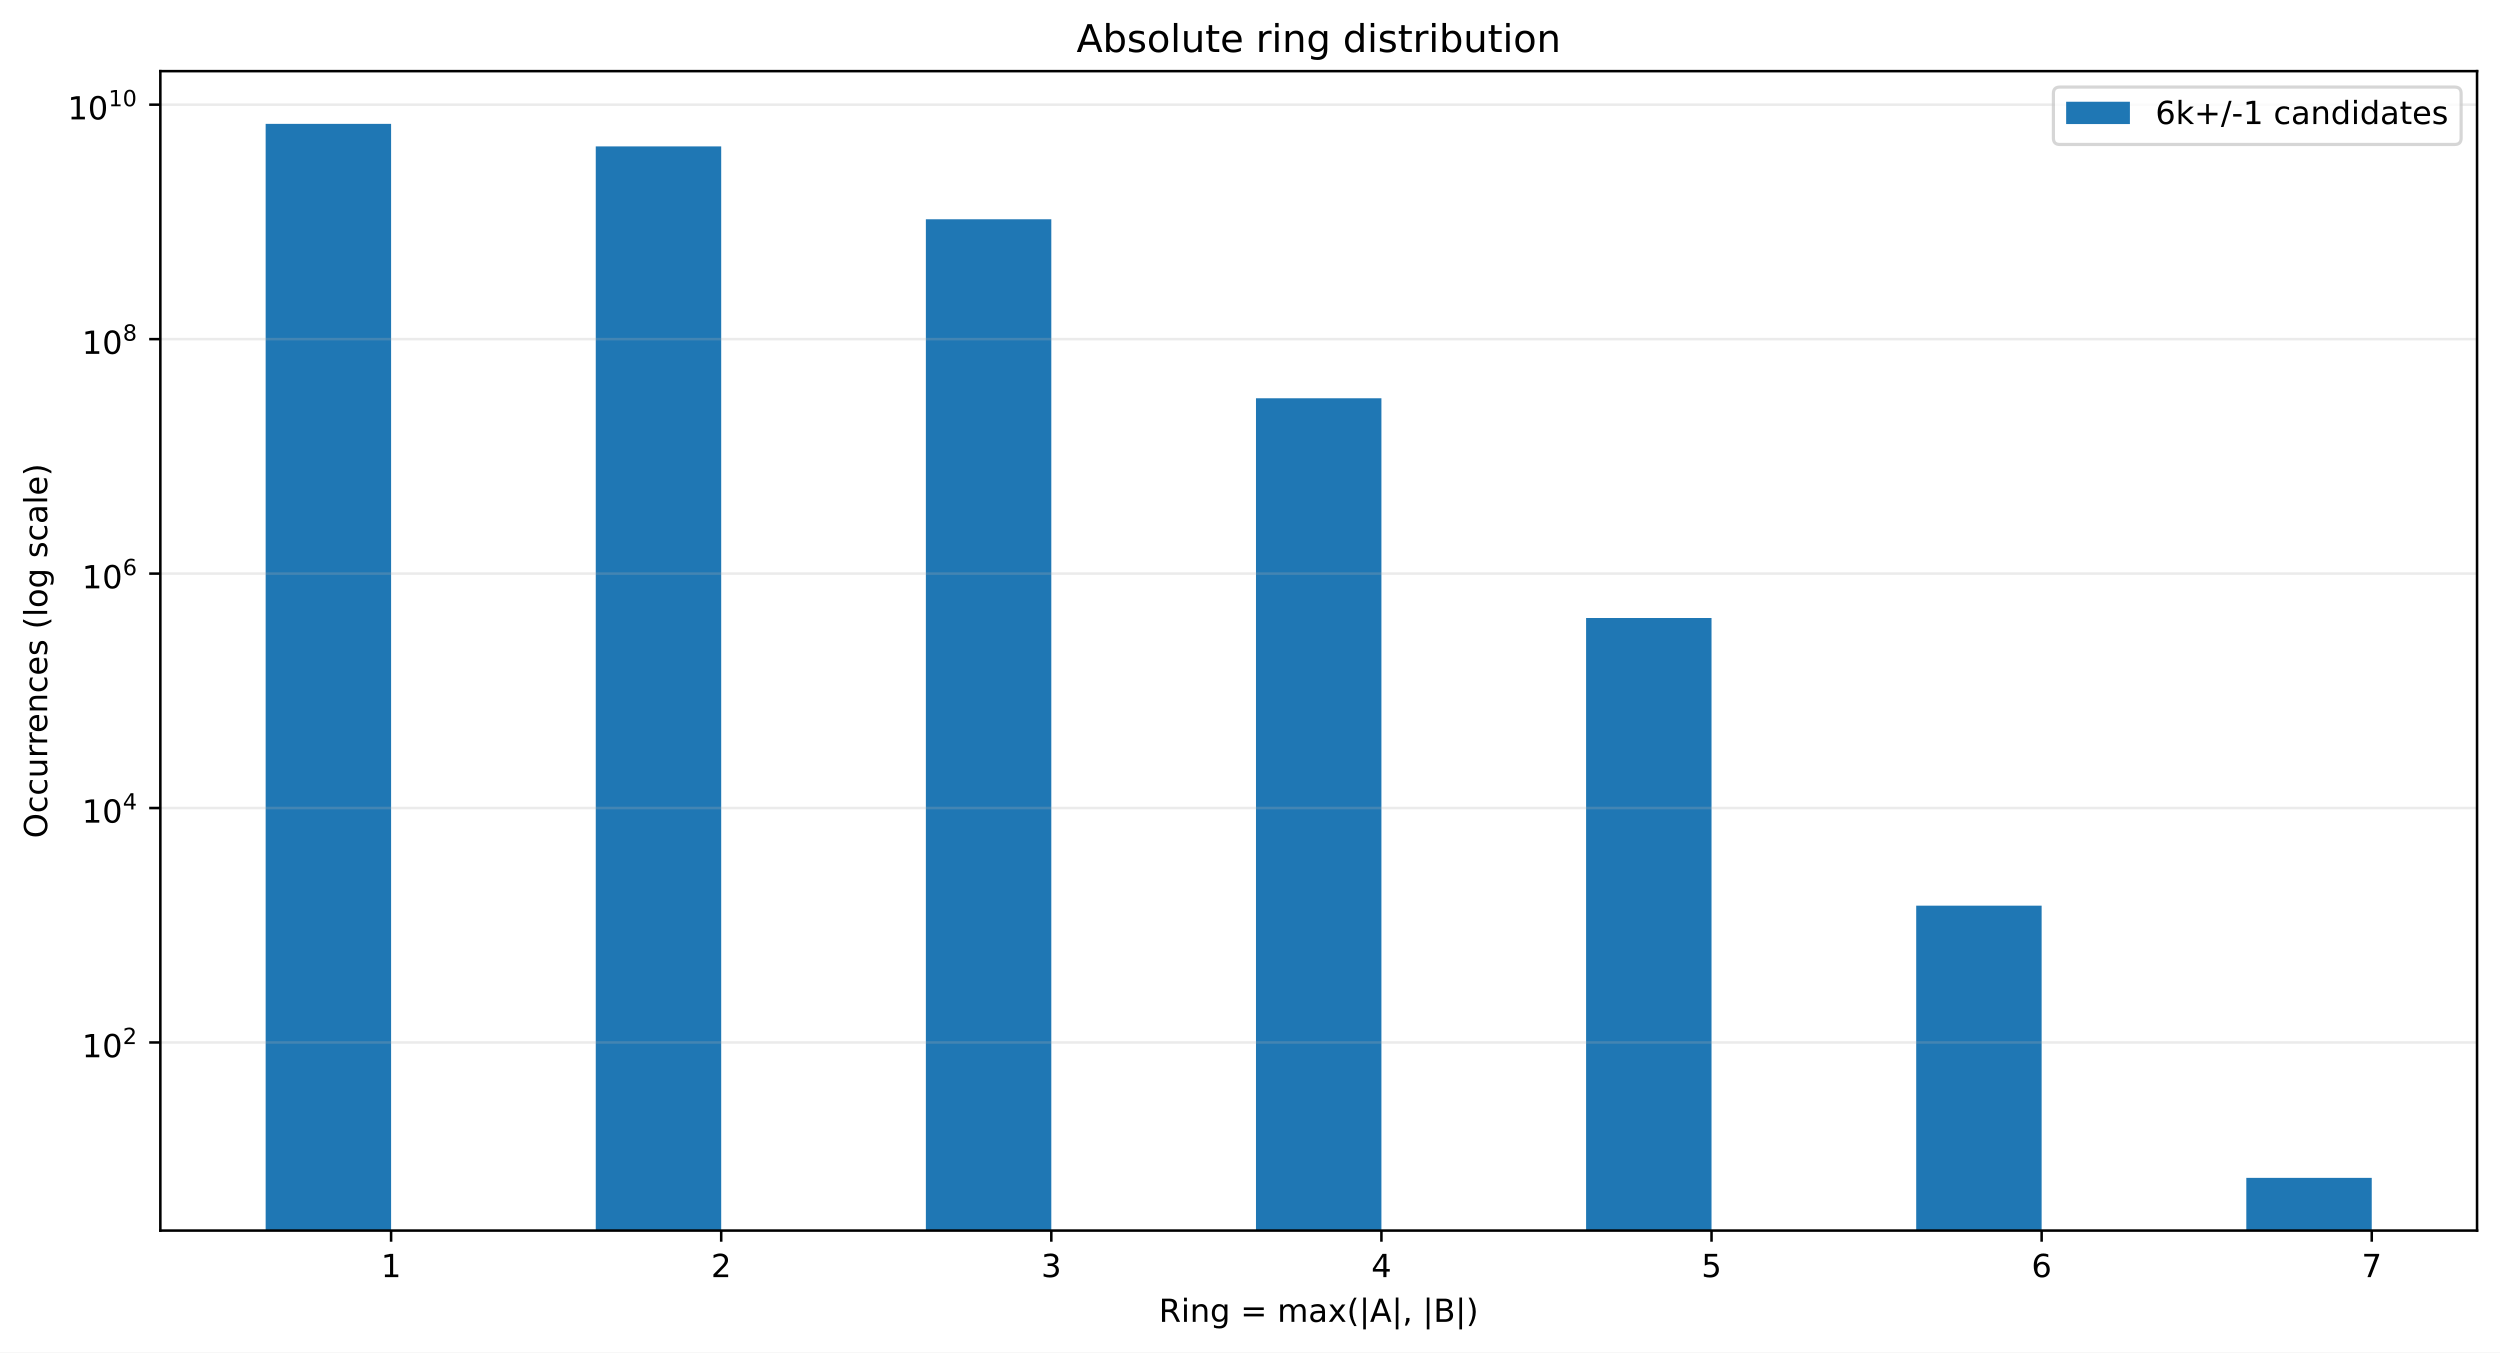
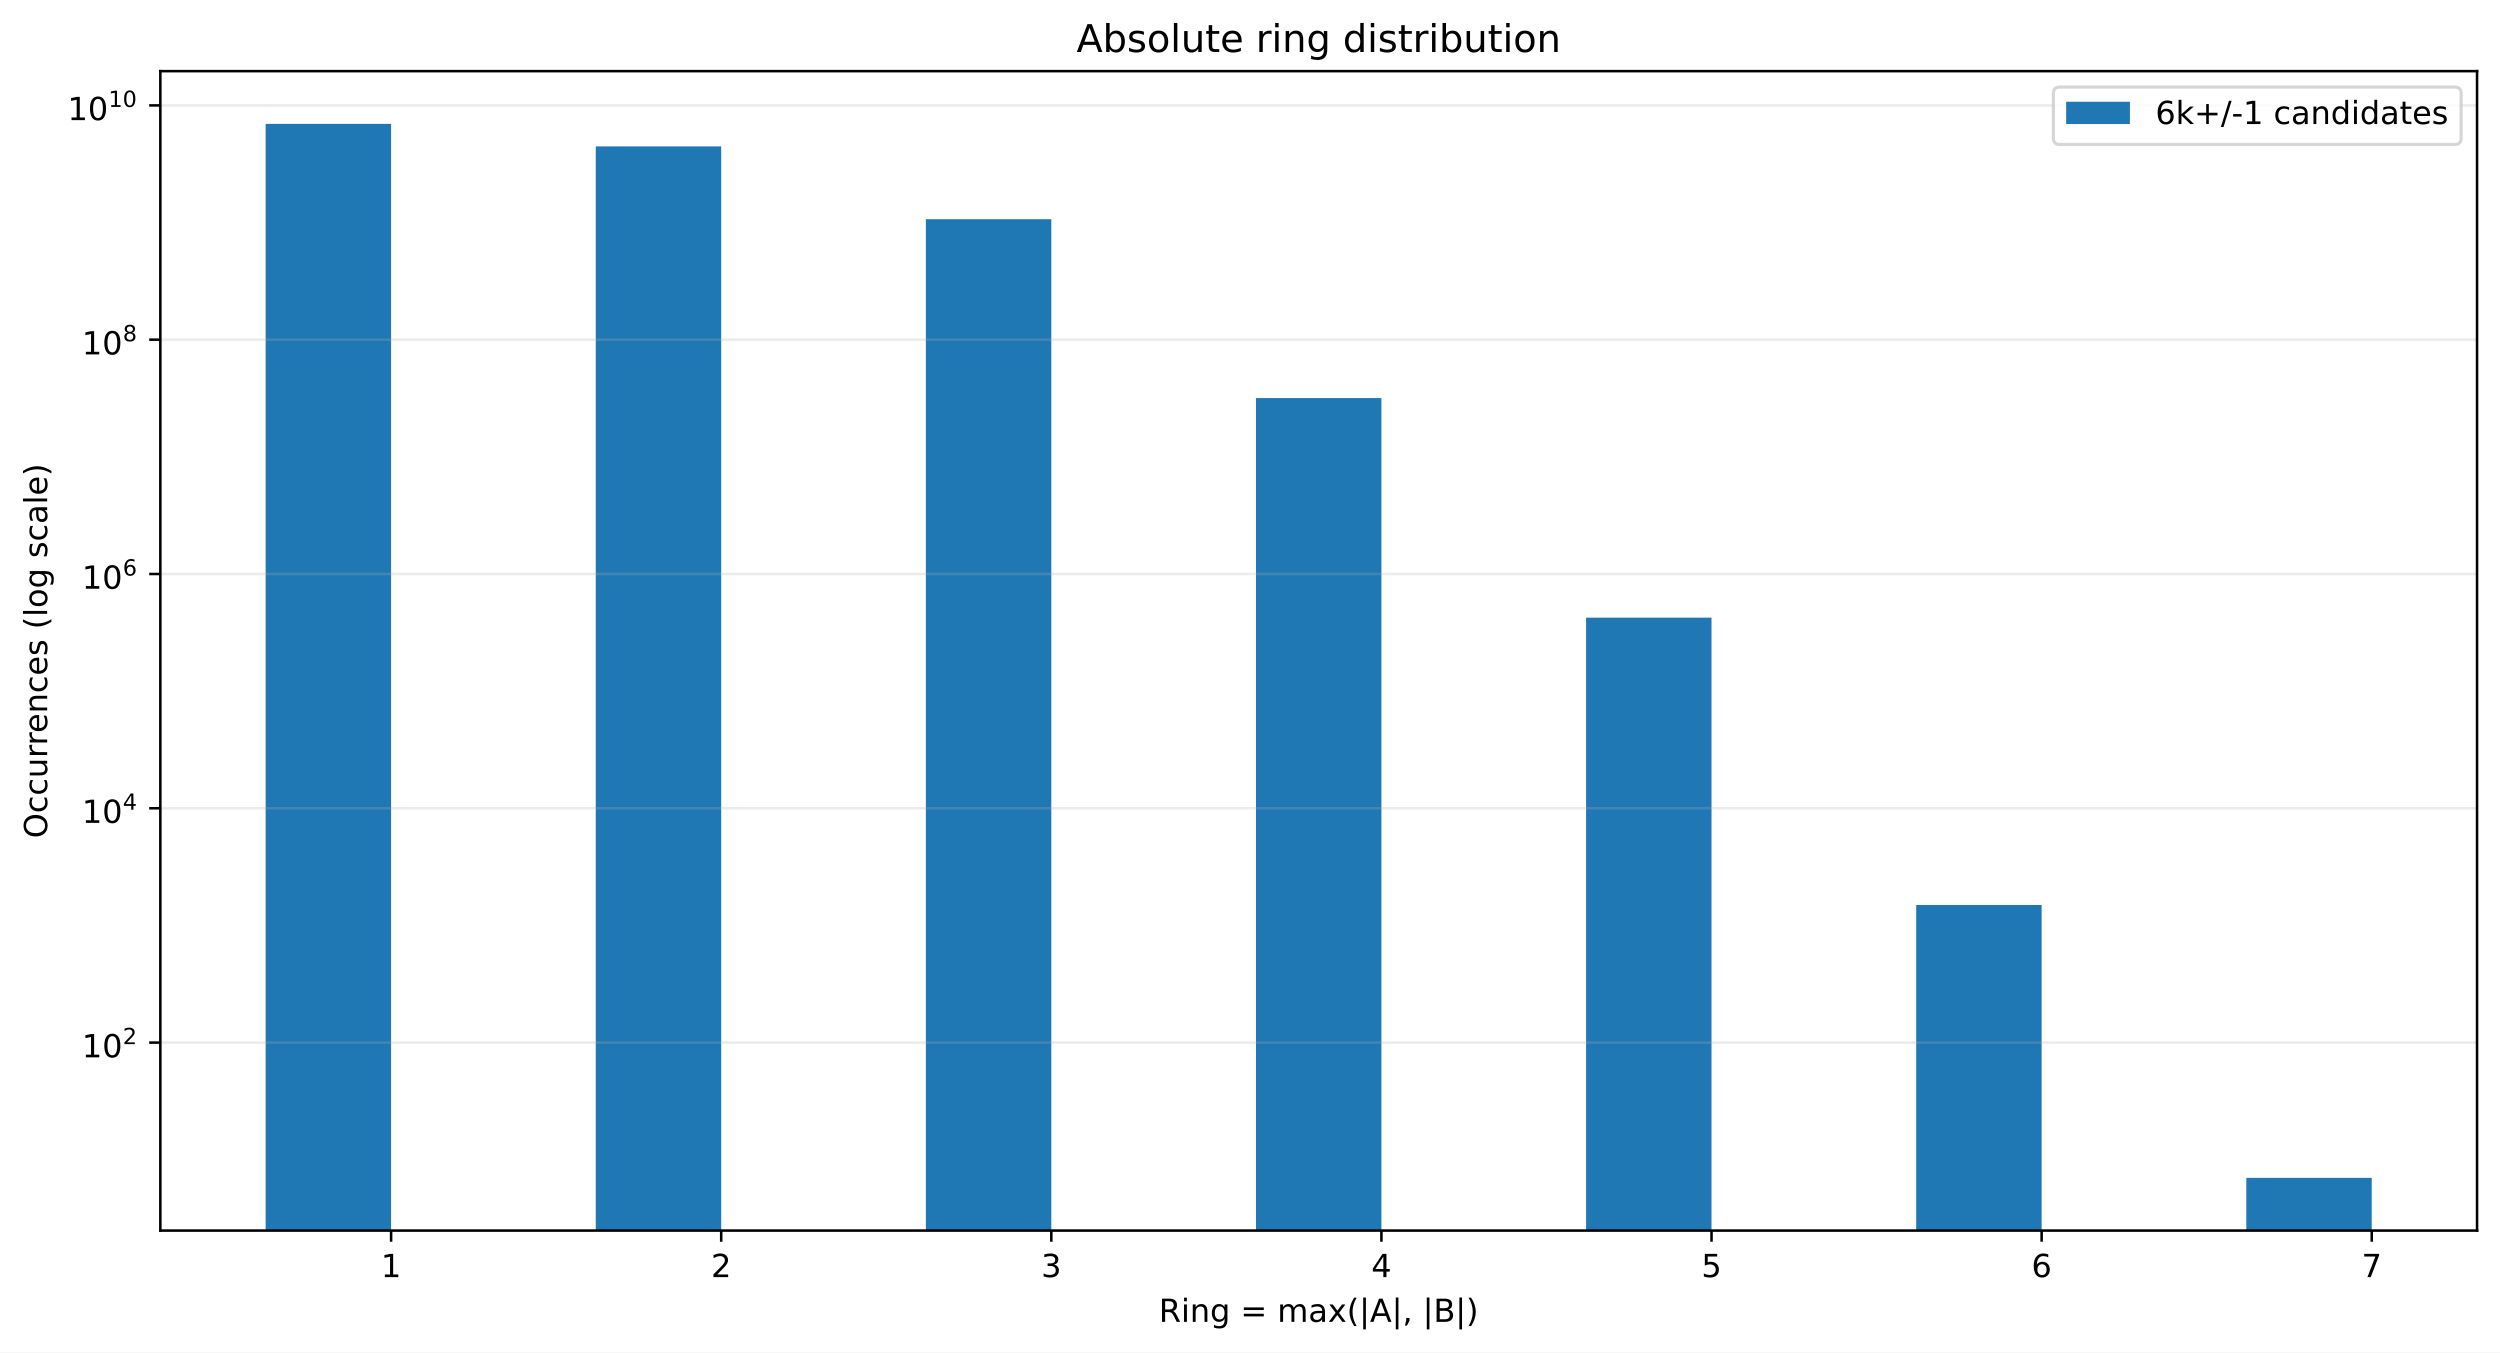
<svg xmlns="http://www.w3.org/2000/svg" xmlns:xlink="http://www.w3.org/1999/xlink" width="784.258pt" height="424.28pt" viewBox="0 0 784.258 424.28" version="1.1">
  <defs>
    <style type="text/css">*{stroke-linejoin: round; stroke-linecap: butt}</style>
  </defs>
  <g id="figure_1">
    <g id="patch_1">
      <path d="M 0 424.28  L 784.258 424.28  L 784.258 0  L 0 0  z " style="fill: #ffffff" />
    </g>
    <g id="axes_1">
      <g id="patch_2">
        <path d="M 50.301 386.036  L 777.058 386.036  L 777.058 22.318  L 50.301 22.318  z " style="fill: #ffffff" />
      </g>
      <g id="patch_3">
-         <path d="M 83.335 37175.324  L 122.687 37175.324  L 122.687 38.851  L 83.335 38.851  z " clip-path="url(#pfa308f44eb)" style="fill: #1f77b4" />
+         <path d="M 83.335 37150.874  L 122.687 37150.874  L 122.687 38.851  L 83.335 38.851  z " clip-path="url(#pe22367e2f0)" style="fill: #1f77b4" />
      </g>
      <g id="patch_4">
-         <path d="M 186.891 37175.324  L 226.243 37175.324  L 226.243 45.929  L 186.891 45.929  z " clip-path="url(#pfa308f44eb)" style="fill: #1f77b4" />
+         <path d="M 186.891 37150.874  L 226.243 37150.874  L 226.243 45.924  L 186.891 45.924  z " clip-path="url(#pe22367e2f0)" style="fill: #1f77b4" />
      </g>
      <g id="patch_5">
-         <path d="M 290.448 37175.324  L 329.799 37175.324  L 329.799 68.792  L 290.448 68.792  z " clip-path="url(#pfa308f44eb)" style="fill: #1f77b4" />
+         <path d="M 290.448 37150.874  L 329.799 37150.874  L 329.799 68.772  L 290.448 68.772  z " clip-path="url(#pe22367e2f0)" style="fill: #1f77b4" />
      </g>
      <g id="patch_6">
-         <path d="M 394.004 37175.324  L 433.355 37175.324  L 433.355 124.931  L 394.004 124.931  z " clip-path="url(#pfa308f44eb)" style="fill: #1f77b4" />
+         <path d="M 394.004 37150.874  L 433.355 37150.874  L 433.355 124.874  L 394.004 124.874  z " clip-path="url(#pe22367e2f0)" style="fill: #1f77b4" />
      </g>
      <g id="patch_7">
-         <path d="M 497.56 37175.324  L 536.912 37175.324  L 536.912 193.872  L 497.56 193.872  z " clip-path="url(#pfa308f44eb)" style="fill: #1f77b4" />
+         <path d="M 497.56 37150.874  L 536.912 37150.874  L 536.912 193.769  L 497.56 193.769  z " clip-path="url(#pe22367e2f0)" style="fill: #1f77b4" />
      </g>
      <g id="patch_8">
-         <path d="M 601.116 37175.324  L 640.468 37175.324  L 640.468 284.104  L 601.116 284.104  z " clip-path="url(#pfa308f44eb)" style="fill: #1f77b4" />
+         <path d="M 601.116 37150.874  L 640.468 37150.874  L 640.468 283.902  L 601.116 283.902  z " clip-path="url(#pe22367e2f0)" style="fill: #1f77b4" />
      </g>
      <g id="patch_9">
-         <path d="M 704.673 37175.324  L 744.024 37175.324  L 744.024 369.503  L 704.673 369.503  z " clip-path="url(#pfa308f44eb)" style="fill: #1f77b4" />
+         <path d="M 704.673 37150.874  L 744.024 37150.874  L 744.024 369.503  L 704.673 369.503  z " clip-path="url(#pe22367e2f0)" style="fill: #1f77b4" />
      </g>
      <g id="matplotlib.axis_1">
        <g id="xtick_1">
          <g id="line2d_1">
            <defs>
-               <path id="mb9c5b94305" d="M 0 0  L 0 3.5  " style="stroke: #000000; stroke-width: 0.8" />
+               <path id="maa8dd9154b" d="M 0 0  L 0 3.5  " style="stroke: #000000; stroke-width: 0.8" />
            </defs>
            <g>
-               <use xlink:href="#mb9c5b94305" x="122.687" y="386.036" style="stroke: #000000; stroke-width: 0.8" />
+               <use xlink:href="#maa8dd9154b" x="122.687" y="386.036" style="stroke: #000000; stroke-width: 0.8" />
            </g>
          </g>
          <g id="text_1">
            <g transform="translate(119.5053 400.6334) scale(0.1 -0.1)">
              <defs>
                <path id="DejaVuSans-14" d="M 794 531  L 1825 531  L 1825 4091  L 703 3866  L 703 4441  L 1819 4666  L 2450 4666  L 2450 531  L 3481 531  L 3481 0  L 794 0  L 794 531  z " transform="scale(0.015625)" />
              </defs>
              <use xlink:href="#DejaVuSans-14" />
            </g>
          </g>
        </g>
        <g id="xtick_2">
          <g id="line2d_2">
            <g>
-               <use xlink:href="#mb9c5b94305" x="226.243" y="386.036" style="stroke: #000000; stroke-width: 0.8" />
+               <use xlink:href="#maa8dd9154b" x="226.243" y="386.036" style="stroke: #000000; stroke-width: 0.8" />
            </g>
          </g>
          <g id="text_2">
            <g transform="translate(223.0616 400.6334) scale(0.1 -0.1)">
              <defs>
                <path id="DejaVuSans-15" d="M 1228 531  L 3431 531  L 3431 0  L 469 0  L 469 531  Q 828 903 1448 1529  Q 2069 2156 2228 2338  Q 2531 2678 2651 2914  Q 2772 3150 2772 3378  Q 2772 3750 2511 3984  Q 2250 4219 1831 4219  Q 1534 4219 1204 4116  Q 875 4013 500 3803  L 500 4441  Q 881 4594 1212 4672  Q 1544 4750 1819 4750  Q 2544 4750 2975 4387  Q 3406 4025 3406 3419  Q 3406 3131 3298 2873  Q 3191 2616 2906 2266  Q 2828 2175 2409 1742  Q 1991 1309 1228 531  z " transform="scale(0.015625)" />
              </defs>
              <use xlink:href="#DejaVuSans-15" />
            </g>
          </g>
        </g>
        <g id="xtick_3">
          <g id="line2d_3">
            <g>
-               <use xlink:href="#mb9c5b94305" x="329.799" y="386.036" style="stroke: #000000; stroke-width: 0.8" />
+               <use xlink:href="#maa8dd9154b" x="329.799" y="386.036" style="stroke: #000000; stroke-width: 0.8" />
            </g>
          </g>
          <g id="text_3">
            <g transform="translate(326.6178 400.6334) scale(0.1 -0.1)">
              <defs>
                <path id="DejaVuSans-16" d="M 2597 2516  Q 3050 2419 3304 2112  Q 3559 1806 3559 1356  Q 3559 666 3084 287  Q 2609 -91 1734 -91  Q 1441 -91 1130 -33  Q 819 25 488 141  L 488 750  Q 750 597 1062 519  Q 1375 441 1716 441  Q 2309 441 2620 675  Q 2931 909 2931 1356  Q 2931 1769 2642 2001  Q 2353 2234 1838 2234  L 1294 2234  L 1294 2753  L 1863 2753  Q 2328 2753 2575 2939  Q 2822 3125 2822 3475  Q 2822 3834 2567 4026  Q 2313 4219 1838 4219  Q 1578 4219 1281 4162  Q 984 4106 628 3988  L 628 4550  Q 988 4650 1302 4700  Q 1616 4750 1894 4750  Q 2613 4750 3031 4423  Q 3450 4097 3450 3541  Q 3450 3153 3228 2886  Q 3006 2619 2597 2516  z " transform="scale(0.015625)" />
              </defs>
              <use xlink:href="#DejaVuSans-16" />
            </g>
          </g>
        </g>
        <g id="xtick_4">
          <g id="line2d_4">
            <g>
-               <use xlink:href="#mb9c5b94305" x="433.355" y="386.036" style="stroke: #000000; stroke-width: 0.8" />
+               <use xlink:href="#maa8dd9154b" x="433.355" y="386.036" style="stroke: #000000; stroke-width: 0.8" />
            </g>
          </g>
          <g id="text_4">
            <g transform="translate(430.174 400.6334) scale(0.1 -0.1)">
              <defs>
                <path id="DejaVuSans-17" d="M 2419 4116  L 825 1625  L 2419 1625  L 2419 4116  z M 2253 4666  L 3047 4666  L 3047 1625  L 3713 1625  L 3713 1100  L 3047 1100  L 3047 0  L 2419 0  L 2419 1100  L 313 1100  L 313 1709  L 2253 4666  z " transform="scale(0.015625)" />
              </defs>
              <use xlink:href="#DejaVuSans-17" />
            </g>
          </g>
        </g>
        <g id="xtick_5">
          <g id="line2d_5">
            <g>
-               <use xlink:href="#mb9c5b94305" x="536.912" y="386.036" style="stroke: #000000; stroke-width: 0.8" />
+               <use xlink:href="#maa8dd9154b" x="536.912" y="386.036" style="stroke: #000000; stroke-width: 0.8" />
            </g>
          </g>
          <g id="text_5">
            <g transform="translate(533.7303 400.6334) scale(0.1 -0.1)">
              <defs>
                <path id="DejaVuSans-18" d="M 691 4666  L 3169 4666  L 3169 4134  L 1269 4134  L 1269 2991  Q 1406 3038 1543 3061  Q 1681 3084 1819 3084  Q 2600 3084 3056 2656  Q 3513 2228 3513 1497  Q 3513 744 3044 326  Q 2575 -91 1722 -91  Q 1428 -91 1123 -41  Q 819 9 494 109  L 494 744  Q 775 591 1075 516  Q 1375 441 1709 441  Q 2250 441 2565 725  Q 2881 1009 2881 1497  Q 2881 1984 2565 2268  Q 2250 2553 1709 2553  Q 1456 2553 1204 2497  Q 953 2441 691 2322  L 691 4666  z " transform="scale(0.015625)" />
              </defs>
              <use xlink:href="#DejaVuSans-18" />
            </g>
          </g>
        </g>
        <g id="xtick_6">
          <g id="line2d_6">
            <g>
-               <use xlink:href="#mb9c5b94305" x="640.468" y="386.036" style="stroke: #000000; stroke-width: 0.8" />
+               <use xlink:href="#maa8dd9154b" x="640.468" y="386.036" style="stroke: #000000; stroke-width: 0.8" />
            </g>
          </g>
          <g id="text_6">
            <g transform="translate(637.2865 400.6334) scale(0.1 -0.1)">
              <defs>
                <path id="DejaVuSans-19" d="M 2113 2584  Q 1688 2584 1439 2293  Q 1191 2003 1191 1497  Q 1191 994 1439 701  Q 1688 409 2113 409  Q 2538 409 2786 701  Q 3034 994 3034 1497  Q 3034 2003 2786 2293  Q 2538 2584 2113 2584  z M 3366 4563  L 3366 3988  Q 3128 4100 2886 4159  Q 2644 4219 2406 4219  Q 1781 4219 1451 3797  Q 1122 3375 1075 2522  Q 1259 2794 1537 2939  Q 1816 3084 2150 3084  Q 2853 3084 3261 2657  Q 3669 2231 3669 1497  Q 3669 778 3244 343  Q 2819 -91 2113 -91  Q 1303 -91 875 529  Q 447 1150 447 2328  Q 447 3434 972 4092  Q 1497 4750 2381 4750  Q 2619 4750 2861 4703  Q 3103 4656 3366 4563  z " transform="scale(0.015625)" />
              </defs>
              <use xlink:href="#DejaVuSans-19" />
            </g>
          </g>
        </g>
        <g id="xtick_7">
          <g id="line2d_7">
            <g>
-               <use xlink:href="#mb9c5b94305" x="744.024" y="386.036" style="stroke: #000000; stroke-width: 0.8" />
+               <use xlink:href="#maa8dd9154b" x="744.024" y="386.036" style="stroke: #000000; stroke-width: 0.8" />
            </g>
          </g>
          <g id="text_7">
            <g transform="translate(740.8427 400.6334) scale(0.1 -0.1)">
              <defs>
                <path id="DejaVuSans-1a" d="M 525 4666  L 3525 4666  L 3525 4397  L 1831 0  L 1172 0  L 2766 4134  L 525 4134  L 525 4666  z " transform="scale(0.015625)" />
              </defs>
              <use xlink:href="#DejaVuSans-1a" />
            </g>
          </g>
        </g>
        <g id="text_8">
          <g transform="translate(363.5437 414.678) scale(0.1 -0.1)">
            <defs>
              <path id="DejaVuSans-35" d="M 2841 2188  Q 3044 2119 3236 1894  Q 3428 1669 3622 1275  L 4263 0  L 3584 0  L 2988 1197  Q 2756 1666 2539 1819  Q 2322 1972 1947 1972  L 1259 1972  L 1259 0  L 628 0  L 628 4666  L 2053 4666  Q 2853 4666 3247 4331  Q 3641 3997 3641 3322  Q 3641 2881 3436 2590  Q 3231 2300 2841 2188  z M 1259 4147  L 1259 2491  L 2053 2491  Q 2509 2491 2742 2702  Q 2975 2913 2975 3322  Q 2975 3731 2742 3939  Q 2509 4147 2053 4147  L 1259 4147  z " transform="scale(0.015625)" />
              <path id="DejaVuSans-4c" d="M 603 3500  L 1178 3500  L 1178 0  L 603 0  L 603 3500  z M 603 4863  L 1178 4863  L 1178 4134  L 603 4134  L 603 4863  z " transform="scale(0.015625)" />
              <path id="DejaVuSans-51" d="M 3513 2113  L 3513 0  L 2938 0  L 2938 2094  Q 2938 2591 2744 2837  Q 2550 3084 2163 3084  Q 1697 3084 1428 2787  Q 1159 2491 1159 1978  L 1159 0  L 581 0  L 581 3500  L 1159 3500  L 1159 2956  Q 1366 3272 1645 3428  Q 1925 3584 2291 3584  Q 2894 3584 3203 3211  Q 3513 2838 3513 2113  z " transform="scale(0.015625)" />
              <path id="DejaVuSans-4a" d="M 2906 1791  Q 2906 2416 2648 2759  Q 2391 3103 1925 3103  Q 1463 3103 1205 2759  Q 947 2416 947 1791  Q 947 1169 1205 825  Q 1463 481 1925 481  Q 2391 481 2648 825  Q 2906 1169 2906 1791  z M 3481 434  Q 3481 -459 3084 -895  Q 2688 -1331 1869 -1331  Q 1566 -1331 1297 -1286  Q 1028 -1241 775 -1147  L 775 -588  Q 1028 -725 1275 -790  Q 1522 -856 1778 -856  Q 2344 -856 2625 -561  Q 2906 -266 2906 331  L 2906 616  Q 2728 306 2450 153  Q 2172 0 1784 0  Q 1141 0 747 490  Q 353 981 353 1791  Q 353 2603 747 3093  Q 1141 3584 1784 3584  Q 2172 3584 2450 3431  Q 2728 3278 2906 2969  L 2906 3500  L 3481 3500  L 3481 434  z " transform="scale(0.015625)" />
              <path id="DejaVuSans-3" transform="scale(0.015625)" />
              <path id="DejaVuSans-20" d="M 678 2906  L 4684 2906  L 4684 2381  L 678 2381  L 678 2906  z M 678 1631  L 4684 1631  L 4684 1100  L 678 1100  L 678 1631  z " transform="scale(0.015625)" />
              <path id="DejaVuSans-50" d="M 3328 2828  Q 3544 3216 3844 3400  Q 4144 3584 4550 3584  Q 5097 3584 5394 3201  Q 5691 2819 5691 2113  L 5691 0  L 5113 0  L 5113 2094  Q 5113 2597 4934 2840  Q 4756 3084 4391 3084  Q 3944 3084 3684 2787  Q 3425 2491 3425 1978  L 3425 0  L 2847 0  L 2847 2094  Q 2847 2600 2669 2842  Q 2491 3084 2119 3084  Q 1678 3084 1418 2786  Q 1159 2488 1159 1978  L 1159 0  L 581 0  L 581 3500  L 1159 3500  L 1159 2956  Q 1356 3278 1631 3431  Q 1906 3584 2284 3584  Q 2666 3584 2933 3390  Q 3200 3197 3328 2828  z " transform="scale(0.015625)" />
              <path id="DejaVuSans-44" d="M 2194 1759  Q 1497 1759 1228 1600  Q 959 1441 959 1056  Q 959 750 1161 570  Q 1363 391 1709 391  Q 2188 391 2477 730  Q 2766 1069 2766 1631  L 2766 1759  L 2194 1759  z M 3341 1997  L 3341 0  L 2766 0  L 2766 531  Q 2569 213 2275 61  Q 1981 -91 1556 -91  Q 1019 -91 701 211  Q 384 513 384 1019  Q 384 1609 779 1909  Q 1175 2209 1959 2209  L 2766 2209  L 2766 2266  Q 2766 2663 2505 2880  Q 2244 3097 1772 3097  Q 1472 3097 1187 3025  Q 903 2953 641 2809  L 641 3341  Q 956 3463 1253 3523  Q 1550 3584 1831 3584  Q 2591 3584 2966 3190  Q 3341 2797 3341 1997  z " transform="scale(0.015625)" />
              <path id="DejaVuSans-5b" d="M 3513 3500  L 2247 1797  L 3578 0  L 2900 0  L 1881 1375  L 863 0  L 184 0  L 1544 1831  L 300 3500  L 978 3500  L 1906 2253  L 2834 3500  L 3513 3500  z " transform="scale(0.015625)" />
              <path id="DejaVuSans-b" d="M 1984 4856  Q 1566 4138 1362 3434  Q 1159 2731 1159 2009  Q 1159 1288 1364 580  Q 1569 -128 1984 -844  L 1484 -844  Q 1016 -109 783 600  Q 550 1309 550 2009  Q 550 2706 781 3412  Q 1013 4119 1484 4856  L 1984 4856  z " transform="scale(0.015625)" />
              <path id="DejaVuSans-5f" d="M 1344 4891  L 1344 -1509  L 813 -1509  L 813 4891  L 1344 4891  z " transform="scale(0.015625)" />
              <path id="DejaVuSans-24" d="M 2188 4044  L 1331 1722  L 3047 1722  L 2188 4044  z M 1831 4666  L 2547 4666  L 4325 0  L 3669 0  L 3244 1197  L 1141 1197  L 716 0  L 50 0  L 1831 4666  z " transform="scale(0.015625)" />
              <path id="DejaVuSans-f" d="M 750 794  L 1409 794  L 1409 256  L 897 -744  L 494 -744  L 750 256  L 750 794  z " transform="scale(0.015625)" />
              <path id="DejaVuSans-25" d="M 1259 2228  L 1259 519  L 2272 519  Q 2781 519 3026 730  Q 3272 941 3272 1375  Q 3272 1813 3026 2020  Q 2781 2228 2272 2228  L 1259 2228  z M 1259 4147  L 1259 2741  L 2194 2741  Q 2656 2741 2882 2914  Q 3109 3088 3109 3444  Q 3109 3797 2882 3972  Q 2656 4147 2194 4147  L 1259 4147  z M 628 4666  L 2241 4666  Q 2963 4666 3353 4366  Q 3744 4066 3744 3513  Q 3744 3084 3544 2831  Q 3344 2578 2956 2516  Q 3422 2416 3680 2098  Q 3938 1781 3938 1306  Q 3938 681 3513 340  Q 3088 0 2303 0  L 628 0  L 628 4666  z " transform="scale(0.015625)" />
              <path id="DejaVuSans-c" d="M 513 4856  L 1013 4856  Q 1481 4119 1714 3412  Q 1947 2706 1947 2009  Q 1947 1309 1714 600  Q 1481 -109 1013 -844  L 513 -844  Q 928 -128 1133 580  Q 1338 1288 1338 2009  Q 1338 2731 1133 3434  Q 928 4138 513 4856  z " transform="scale(0.015625)" />
            </defs>
            <use xlink:href="#DejaVuSans-35" />
            <use xlink:href="#DejaVuSans-4c" transform="translate(69.48438 0)" />
            <use xlink:href="#DejaVuSans-51" transform="translate(97.26562 0)" />
            <use xlink:href="#DejaVuSans-4a" transform="translate(160.6406 0)" />
            <use xlink:href="#DejaVuSans-3" transform="translate(224.125 0)" />
            <use xlink:href="#DejaVuSans-20" transform="translate(255.9062 0)" />
            <use xlink:href="#DejaVuSans-3" transform="translate(339.7031 0)" />
            <use xlink:href="#DejaVuSans-50" transform="translate(371.4844 0)" />
            <use xlink:href="#DejaVuSans-44" transform="translate(468.8906 0)" />
            <use xlink:href="#DejaVuSans-5b" transform="translate(530.1719 0)" />
            <use xlink:href="#DejaVuSans-b" transform="translate(589.3594 0)" />
            <use xlink:href="#DejaVuSans-5f" transform="translate(628.375 0)" />
            <use xlink:href="#DejaVuSans-24" transform="translate(662.0625 0)" />
            <use xlink:href="#DejaVuSans-5f" transform="translate(730.4688 0)" />
            <use xlink:href="#DejaVuSans-f" transform="translate(764.1562 0)" />
            <use xlink:href="#DejaVuSans-3" transform="translate(795.9375 0)" />
            <use xlink:href="#DejaVuSans-5f" transform="translate(827.7188 0)" />
            <use xlink:href="#DejaVuSans-25" transform="translate(861.4062 0)" />
            <use xlink:href="#DejaVuSans-5f" transform="translate(930.0156 0)" />
            <use xlink:href="#DejaVuSans-c" transform="translate(963.7031 0)" />
          </g>
        </g>
      </g>
      <g id="matplotlib.axis_2">
        <g id="ytick_1">
          <g id="line2d_8">
-             <path d="M 50.301 327.032  L 777.058 327.032  " clip-path="url(#pfa308f44eb)" style="fill: none; stroke: #b0b0b0; stroke-opacity: 0.25; stroke-width: 0.8; stroke-linecap: square" />
+             <path d="M 50.301 327.06  L 777.058 327.06  " clip-path="url(#pe22367e2f0)" style="fill: none; stroke: #b0b0b0; stroke-opacity: 0.25; stroke-width: 0.8; stroke-linecap: square" />
          </g>
          <g id="line2d_9">
            <defs>
-               <path id="me494c1f8b4" d="M 0 0  L -3.5 0  " style="stroke: #000000; stroke-width: 0.8" />
+               <path id="m836866b5d0" d="M 0 0  L -3.5 0  " style="stroke: #000000; stroke-width: 0.8" />
            </defs>
            <g>
-               <use xlink:href="#me494c1f8b4" x="50.301" y="327.032" style="stroke: #000000; stroke-width: 0.8" />
+               <use xlink:href="#m836866b5d0" x="50.301" y="327.06" style="stroke: #000000; stroke-width: 0.8" />
            </g>
          </g>
          <g id="text_9">
-             <g transform="translate(25.70078 331.7319) scale(0.1 -0.1)">
+             <g transform="translate(25.70078 331.7602) scale(0.1 -0.1)">
              <defs>
                <path id="DejaVuSans-13" d="M 2034 4250  Q 1547 4250 1301 3770  Q 1056 3291 1056 2328  Q 1056 1369 1301 889  Q 1547 409 2034 409  Q 2525 409 2770 889  Q 3016 1369 3016 2328  Q 3016 3291 2770 3770  Q 2525 4250 2034 4250  z M 2034 4750  Q 2819 4750 3233 4129  Q 3647 3509 3647 2328  Q 3647 1150 3233 529  Q 2819 -91 2034 -91  Q 1250 -91 836 529  Q 422 1150 422 2328  Q 422 3509 836 4129  Q 1250 4750 2034 4750  z " transform="scale(0.015625)" />
              </defs>
              <use xlink:href="#DejaVuSans-14" transform="translate(0 0.746875)" />
              <use xlink:href="#DejaVuSans-13" transform="translate(63.62305 0.746875)" />
              <use xlink:href="#DejaVuSans-15" transform="translate(128.2031 42.04688) scale(0.7)" />
            </g>
          </g>
        </g>
        <g id="ytick_2">
          <g id="line2d_10">
-             <path d="M 50.301 253.482  L 777.058 253.482  " clip-path="url(#pfa308f44eb)" style="fill: none; stroke: #b0b0b0; stroke-opacity: 0.25; stroke-width: 0.8; stroke-linecap: square" />
+             <path d="M 50.301 253.56  L 777.058 253.56  " clip-path="url(#pe22367e2f0)" style="fill: none; stroke: #b0b0b0; stroke-opacity: 0.25; stroke-width: 0.8; stroke-linecap: square" />
          </g>
          <g id="line2d_11">
            <g>
-               <use xlink:href="#me494c1f8b4" x="50.301" y="253.482" style="stroke: #000000; stroke-width: 0.8" />
+               <use xlink:href="#m836866b5d0" x="50.301" y="253.56" style="stroke: #000000; stroke-width: 0.8" />
            </g>
          </g>
          <g id="text_10">
-             <g transform="translate(25.70078 258.1325) scale(0.1 -0.1)">
+             <g transform="translate(25.70078 258.2095) scale(0.1 -0.1)">
              <use xlink:href="#DejaVuSans-14" transform="translate(0 0.665625)" />
              <use xlink:href="#DejaVuSans-13" transform="translate(63.62305 0.665625)" />
              <use xlink:href="#DejaVuSans-17" transform="translate(128.2031 41.96563) scale(0.7)" />
            </g>
          </g>
        </g>
        <g id="ytick_3">
          <g id="line2d_12">
-             <path d="M 50.301 179.933  L 777.058 179.933  " clip-path="url(#pfa308f44eb)" style="fill: none; stroke: #b0b0b0; stroke-opacity: 0.25; stroke-width: 0.8; stroke-linecap: square" />
+             <path d="M 50.301 180.059  L 777.058 180.059  " clip-path="url(#pe22367e2f0)" style="fill: none; stroke: #b0b0b0; stroke-opacity: 0.25; stroke-width: 0.8; stroke-linecap: square" />
          </g>
          <g id="line2d_13">
            <g>
-               <use xlink:href="#me494c1f8b4" x="50.301" y="179.933" style="stroke: #000000; stroke-width: 0.8" />
+               <use xlink:href="#m836866b5d0" x="50.301" y="180.059" style="stroke: #000000; stroke-width: 0.8" />
            </g>
          </g>
          <g id="text_11">
-             <g transform="translate(25.70078 184.633) scale(0.1 -0.1)">
+             <g transform="translate(25.70078 184.7589) scale(0.1 -0.1)">
              <use xlink:href="#DejaVuSans-14" transform="translate(0 0.746875)" />
              <use xlink:href="#DejaVuSans-13" transform="translate(63.62305 0.746875)" />
              <use xlink:href="#DejaVuSans-19" transform="translate(128.2031 42.04688) scale(0.7)" />
            </g>
          </g>
        </g>
        <g id="ytick_4">
          <g id="line2d_14">
-             <path d="M 50.301 106.383  L 777.058 106.383  " clip-path="url(#pfa308f44eb)" style="fill: none; stroke: #b0b0b0; stroke-opacity: 0.25; stroke-width: 0.8; stroke-linecap: square" />
+             <path d="M 50.301 106.558  L 777.058 106.558  " clip-path="url(#pe22367e2f0)" style="fill: none; stroke: #b0b0b0; stroke-opacity: 0.25; stroke-width: 0.8; stroke-linecap: square" />
          </g>
          <g id="line2d_15">
            <g>
-               <use xlink:href="#me494c1f8b4" x="50.301" y="106.383" style="stroke: #000000; stroke-width: 0.8" />
+               <use xlink:href="#m836866b5d0" x="50.301" y="106.558" style="stroke: #000000; stroke-width: 0.8" />
            </g>
          </g>
          <g id="text_12">
-             <g transform="translate(25.70078 111.0835) scale(0.1 -0.1)">
+             <g transform="translate(25.70078 111.2583) scale(0.1 -0.1)">
              <defs>
                <path id="DejaVuSans-1b" d="M 2034 2216  Q 1584 2216 1326 1975  Q 1069 1734 1069 1313  Q 1069 891 1326 650  Q 1584 409 2034 409  Q 2484 409 2743 651  Q 3003 894 3003 1313  Q 3003 1734 2745 1975  Q 2488 2216 2034 2216  z M 1403 2484  Q 997 2584 770 2862  Q 544 3141 544 3541  Q 544 4100 942 4425  Q 1341 4750 2034 4750  Q 2731 4750 3128 4425  Q 3525 4100 3525 3541  Q 3525 3141 3298 2862  Q 3072 2584 2669 2484  Q 3125 2378 3379 2068  Q 3634 1759 3634 1313  Q 3634 634 3220 271  Q 2806 -91 2034 -91  Q 1263 -91 848 271  Q 434 634 434 1313  Q 434 1759 690 2068  Q 947 2378 1403 2484  z M 1172 3481  Q 1172 3119 1398 2916  Q 1625 2713 2034 2713  Q 2441 2713 2670 2916  Q 2900 3119 2900 3481  Q 2900 3844 2670 4047  Q 2441 4250 2034 4250  Q 1625 4250 1398 4047  Q 1172 3844 1172 3481  z " transform="scale(0.015625)" />
              </defs>
              <use xlink:href="#DejaVuSans-14" transform="translate(0 0.746875)" />
              <use xlink:href="#DejaVuSans-13" transform="translate(63.62305 0.746875)" />
              <use xlink:href="#DejaVuSans-1b" transform="translate(128.2031 42.04688) scale(0.7)" />
            </g>
          </g>
        </g>
        <g id="ytick_5">
          <g id="line2d_16">
-             <path d="M 50.301 32.834  L 777.058 32.834  " clip-path="url(#pfa308f44eb)" style="fill: none; stroke: #b0b0b0; stroke-opacity: 0.25; stroke-width: 0.8; stroke-linecap: square" />
+             <path d="M 50.301 33.058  L 777.058 33.058  " clip-path="url(#pe22367e2f0)" style="fill: none; stroke: #b0b0b0; stroke-opacity: 0.25; stroke-width: 0.8; stroke-linecap: square" />
          </g>
          <g id="line2d_17">
            <g>
-               <use xlink:href="#me494c1f8b4" x="50.301" y="32.834" style="stroke: #000000; stroke-width: 0.8" />
+               <use xlink:href="#m836866b5d0" x="50.301" y="33.058" style="stroke: #000000; stroke-width: 0.8" />
            </g>
          </g>
          <g id="text_13">
-             <g transform="translate(21.20078 37.53399) scale(0.1 -0.1)">
+             <g transform="translate(21.20078 37.75764) scale(0.1 -0.1)">
              <use xlink:href="#DejaVuSans-14" transform="translate(0 0.746875)" />
              <use xlink:href="#DejaVuSans-13" transform="translate(63.62305 0.746875)" />
              <use xlink:href="#DejaVuSans-14" transform="translate(128.2031 42.04688) scale(0.7)" />
              <use xlink:href="#DejaVuSans-13" transform="translate(172.7393 42.04688) scale(0.7)" />
            </g>
          </g>
        </g>
        <g id="text_14">
          <g transform="translate(14.79844 262.9551) rotate(-90) scale(0.1 -0.1)">
            <defs>
              <path id="DejaVuSans-32" d="M 2522 4238  Q 1834 4238 1429 3725  Q 1025 3213 1025 2328  Q 1025 1447 1429 934  Q 1834 422 2522 422  Q 3209 422 3611 934  Q 4013 1447 4013 2328  Q 4013 3213 3611 3725  Q 3209 4238 2522 4238  z M 2522 4750  Q 3503 4750 4090 4092  Q 4678 3434 4678 2328  Q 4678 1225 4090 567  Q 3503 -91 2522 -91  Q 1538 -91 948 565  Q 359 1222 359 2328  Q 359 3434 948 4092  Q 1538 4750 2522 4750  z " transform="scale(0.015625)" />
              <path id="DejaVuSans-46" d="M 3122 3366  L 3122 2828  Q 2878 2963 2633 3030  Q 2388 3097 2138 3097  Q 1578 3097 1268 2742  Q 959 2388 959 1747  Q 959 1106 1268 751  Q 1578 397 2138 397  Q 2388 397 2633 464  Q 2878 531 3122 666  L 3122 134  Q 2881 22 2623 -34  Q 2366 -91 2075 -91  Q 1284 -91 818 406  Q 353 903 353 1747  Q 353 2603 823 3093  Q 1294 3584 2113 3584  Q 2378 3584 2631 3529  Q 2884 3475 3122 3366  z " transform="scale(0.015625)" />
              <path id="DejaVuSans-58" d="M 544 1381  L 544 3500  L 1119 3500  L 1119 1403  Q 1119 906 1312 657  Q 1506 409 1894 409  Q 2359 409 2629 706  Q 2900 1003 2900 1516  L 2900 3500  L 3475 3500  L 3475 0  L 2900 0  L 2900 538  Q 2691 219 2414 64  Q 2138 -91 1772 -91  Q 1169 -91 856 284  Q 544 659 544 1381  z M 1991 3584  L 1991 3584  z " transform="scale(0.015625)" />
              <path id="DejaVuSans-55" d="M 2631 2963  Q 2534 3019 2420 3045  Q 2306 3072 2169 3072  Q 1681 3072 1420 2755  Q 1159 2438 1159 1844  L 1159 0  L 581 0  L 581 3500  L 1159 3500  L 1159 2956  Q 1341 3275 1631 3429  Q 1922 3584 2338 3584  Q 2397 3584 2469 3576  Q 2541 3569 2628 3553  L 2631 2963  z " transform="scale(0.015625)" />
              <path id="DejaVuSans-48" d="M 3597 1894  L 3597 1613  L 953 1613  Q 991 1019 1311 708  Q 1631 397 2203 397  Q 2534 397 2845 478  Q 3156 559 3463 722  L 3463 178  Q 3153 47 2828 -22  Q 2503 -91 2169 -91  Q 1331 -91 842 396  Q 353 884 353 1716  Q 353 2575 817 3079  Q 1281 3584 2069 3584  Q 2775 3584 3186 3129  Q 3597 2675 3597 1894  z M 3022 2063  Q 3016 2534 2758 2815  Q 2500 3097 2075 3097  Q 1594 3097 1305 2825  Q 1016 2553 972 2059  L 3022 2063  z " transform="scale(0.015625)" />
              <path id="DejaVuSans-56" d="M 2834 3397  L 2834 2853  Q 2591 2978 2328 3040  Q 2066 3103 1784 3103  Q 1356 3103 1142 2972  Q 928 2841 928 2578  Q 928 2378 1081 2264  Q 1234 2150 1697 2047  L 1894 2003  Q 2506 1872 2764 1633  Q 3022 1394 3022 966  Q 3022 478 2636 193  Q 2250 -91 1575 -91  Q 1294 -91 989 -36  Q 684 19 347 128  L 347 722  Q 666 556 975 473  Q 1284 391 1588 391  Q 1994 391 2212 530  Q 2431 669 2431 922  Q 2431 1156 2273 1281  Q 2116 1406 1581 1522  L 1381 1569  Q 847 1681 609 1914  Q 372 2147 372 2553  Q 372 3047 722 3315  Q 1072 3584 1716 3584  Q 2034 3584 2315 3537  Q 2597 3491 2834 3397  z " transform="scale(0.015625)" />
              <path id="DejaVuSans-4f" d="M 603 4863  L 1178 4863  L 1178 0  L 603 0  L 603 4863  z " transform="scale(0.015625)" />
              <path id="DejaVuSans-52" d="M 1959 3097  Q 1497 3097 1228 2736  Q 959 2375 959 1747  Q 959 1119 1226 758  Q 1494 397 1959 397  Q 2419 397 2687 759  Q 2956 1122 2956 1747  Q 2956 2369 2687 2733  Q 2419 3097 1959 3097  z M 1959 3584  Q 2709 3584 3137 3096  Q 3566 2609 3566 1747  Q 3566 888 3137 398  Q 2709 -91 1959 -91  Q 1206 -91 779 398  Q 353 888 353 1747  Q 353 2609 779 3096  Q 1206 3584 1959 3584  z " transform="scale(0.015625)" />
            </defs>
            <use xlink:href="#DejaVuSans-32" />
            <use xlink:href="#DejaVuSans-46" transform="translate(78.71875 0)" />
            <use xlink:href="#DejaVuSans-46" transform="translate(133.7031 0)" />
            <use xlink:href="#DejaVuSans-58" transform="translate(188.6875 0)" />
            <use xlink:href="#DejaVuSans-55" transform="translate(252.0625 0)" />
            <use xlink:href="#DejaVuSans-55" transform="translate(291.4219 0)" />
            <use xlink:href="#DejaVuSans-48" transform="translate(330.3281 0)" />
            <use xlink:href="#DejaVuSans-51" transform="translate(391.8594 0)" />
            <use xlink:href="#DejaVuSans-46" transform="translate(455.2344 0)" />
            <use xlink:href="#DejaVuSans-48" transform="translate(510.2188 0)" />
            <use xlink:href="#DejaVuSans-56" transform="translate(571.75 0)" />
            <use xlink:href="#DejaVuSans-3" transform="translate(623.8438 0)" />
            <use xlink:href="#DejaVuSans-b" transform="translate(655.625 0)" />
            <use xlink:href="#DejaVuSans-4f" transform="translate(694.6406 0)" />
            <use xlink:href="#DejaVuSans-52" transform="translate(722.4219 0)" />
            <use xlink:href="#DejaVuSans-4a" transform="translate(783.6094 0)" />
            <use xlink:href="#DejaVuSans-3" transform="translate(847.0938 0)" />
            <use xlink:href="#DejaVuSans-56" transform="translate(878.875 0)" />
            <use xlink:href="#DejaVuSans-46" transform="translate(930.9688 0)" />
            <use xlink:href="#DejaVuSans-44" transform="translate(985.9531 0)" />
            <use xlink:href="#DejaVuSans-4f" transform="translate(1047.234 0)" />
            <use xlink:href="#DejaVuSans-48" transform="translate(1075.016 0)" />
            <use xlink:href="#DejaVuSans-c" transform="translate(1136.547 0)" />
          </g>
        </g>
      </g>
      <g id="patch_10">
        <path d="M 50.301 386.036  L 50.301 22.318  " style="fill: none; stroke: #000000; stroke-width: 0.8; stroke-linejoin: miter; stroke-linecap: square" />
      </g>
      <g id="patch_11">
        <path d="M 777.058 386.036  L 777.058 22.318  " style="fill: none; stroke: #000000; stroke-width: 0.8; stroke-linejoin: miter; stroke-linecap: square" />
      </g>
      <g id="patch_12">
        <path d="M 50.301 386.036  L 777.058 386.036  " style="fill: none; stroke: #000000; stroke-width: 0.8; stroke-linejoin: miter; stroke-linecap: square" />
      </g>
      <g id="patch_13">
        <path d="M 50.301 22.318  L 777.058 22.318  " style="fill: none; stroke: #000000; stroke-width: 0.8; stroke-linejoin: miter; stroke-linecap: square" />
      </g>
      <g id="text_15">
        <g transform="translate(337.7055 16.31812) scale(0.12 -0.12)">
          <defs>
            <path id="DejaVuSans-45" d="M 3116 1747  Q 3116 2381 2855 2742  Q 2594 3103 2138 3103  Q 1681 3103 1420 2742  Q 1159 2381 1159 1747  Q 1159 1113 1420 752  Q 1681 391 2138 391  Q 2594 391 2855 752  Q 3116 1113 3116 1747  z M 1159 2969  Q 1341 3281 1617 3432  Q 1894 3584 2278 3584  Q 2916 3584 3314 3078  Q 3713 2572 3713 1747  Q 3713 922 3314 415  Q 2916 -91 2278 -91  Q 1894 -91 1617 61  Q 1341 213 1159 525  L 1159 0  L 581 0  L 581 4863  L 1159 4863  L 1159 2969  z " transform="scale(0.015625)" />
            <path id="DejaVuSans-57" d="M 1172 4494  L 1172 3500  L 2356 3500  L 2356 3053  L 1172 3053  L 1172 1153  Q 1172 725 1289 603  Q 1406 481 1766 481  L 2356 481  L 2356 0  L 1766 0  Q 1100 0 847 248  Q 594 497 594 1153  L 594 3053  L 172 3053  L 172 3500  L 594 3500  L 594 4494  L 1172 4494  z " transform="scale(0.015625)" />
            <path id="DejaVuSans-47" d="M 2906 2969  L 2906 4863  L 3481 4863  L 3481 0  L 2906 0  L 2906 525  Q 2725 213 2448 61  Q 2172 -91 1784 -91  Q 1150 -91 751 415  Q 353 922 353 1747  Q 353 2572 751 3078  Q 1150 3584 1784 3584  Q 2172 3584 2448 3432  Q 2725 3281 2906 2969  z M 947 1747  Q 947 1113 1208 752  Q 1469 391 1925 391  Q 2381 391 2643 752  Q 2906 1113 2906 1747  Q 2906 2381 2643 2742  Q 2381 3103 1925 3103  Q 1469 3103 1208 2742  Q 947 2381 947 1747  z " transform="scale(0.015625)" />
          </defs>
          <use xlink:href="#DejaVuSans-24" />
          <use xlink:href="#DejaVuSans-45" transform="translate(68.40625 0)" />
          <use xlink:href="#DejaVuSans-56" transform="translate(131.8906 0)" />
          <use xlink:href="#DejaVuSans-52" transform="translate(183.9844 0)" />
          <use xlink:href="#DejaVuSans-4f" transform="translate(245.1719 0)" />
          <use xlink:href="#DejaVuSans-58" transform="translate(272.9531 0)" />
          <use xlink:href="#DejaVuSans-57" transform="translate(336.3281 0)" />
          <use xlink:href="#DejaVuSans-48" transform="translate(375.5312 0)" />
          <use xlink:href="#DejaVuSans-3" transform="translate(437.0625 0)" />
          <use xlink:href="#DejaVuSans-55" transform="translate(468.8438 0)" />
          <use xlink:href="#DejaVuSans-4c" transform="translate(509.9531 0)" />
          <use xlink:href="#DejaVuSans-51" transform="translate(537.7344 0)" />
          <use xlink:href="#DejaVuSans-4a" transform="translate(601.1094 0)" />
          <use xlink:href="#DejaVuSans-3" transform="translate(664.5938 0)" />
          <use xlink:href="#DejaVuSans-47" transform="translate(696.375 0)" />
          <use xlink:href="#DejaVuSans-4c" transform="translate(759.8594 0)" />
          <use xlink:href="#DejaVuSans-56" transform="translate(787.6406 0)" />
          <use xlink:href="#DejaVuSans-57" transform="translate(839.7344 0)" />
          <use xlink:href="#DejaVuSans-55" transform="translate(878.9375 0)" />
          <use xlink:href="#DejaVuSans-4c" transform="translate(920.0469 0)" />
          <use xlink:href="#DejaVuSans-45" transform="translate(947.8281 0)" />
          <use xlink:href="#DejaVuSans-58" transform="translate(1011.312 0)" />
          <use xlink:href="#DejaVuSans-57" transform="translate(1074.688 0)" />
          <use xlink:href="#DejaVuSans-4c" transform="translate(1113.891 0)" />
          <use xlink:href="#DejaVuSans-52" transform="translate(1141.672 0)" />
          <use xlink:href="#DejaVuSans-51" transform="translate(1202.859 0)" />
        </g>
      </g>
      <g id="legend_1">
        <g id="patch_14">
          <path d="M 646.158 45.319  L 770.058 45.319  Q 772.058 45.319 772.058 43.319  L 772.058 29.318  Q 772.058 27.318 770.058 27.318  L 646.158 27.318  Q 644.158 27.318 644.158 29.318  L 644.158 43.319  Q 644.158 45.319 646.158 45.319  z " style="fill: #ffffff; opacity: 0.8; stroke: #cccccc; stroke-linejoin: miter" />
        </g>
        <g id="patch_15">
          <path d="M 648.158 38.917  L 668.158 38.917  L 668.158 31.917  L 648.158 31.917  z " style="fill: #1f77b4" />
        </g>
        <g id="text_16">
          <g transform="translate(676.1584 38.91656) scale(0.1 -0.1)">
            <defs>
              <path id="DejaVuSans-4e" d="M 581 4863  L 1159 4863  L 1159 1991  L 2875 3500  L 3609 3500  L 1753 1863  L 3688 0  L 2938 0  L 1159 1709  L 1159 0  L 581 0  L 581 4863  z " transform="scale(0.015625)" />
              <path id="DejaVuSans-e" d="M 2944 4013  L 2944 2272  L 4684 2272  L 4684 1741  L 2944 1741  L 2944 0  L 2419 0  L 2419 1741  L 678 1741  L 678 2272  L 2419 2272  L 2419 4013  L 2944 4013  z " transform="scale(0.015625)" />
              <path id="DejaVuSans-12" d="M 1625 4666  L 2156 4666  L 531 -594  L 0 -594  L 1625 4666  z " transform="scale(0.015625)" />
              <path id="DejaVuSans-10" d="M 313 2009  L 1997 2009  L 1997 1497  L 313 1497  L 313 2009  z " transform="scale(0.015625)" />
            </defs>
            <use xlink:href="#DejaVuSans-19" />
            <use xlink:href="#DejaVuSans-4e" transform="translate(63.625 0)" />
            <use xlink:href="#DejaVuSans-e" transform="translate(121.5312 0)" />
            <use xlink:href="#DejaVuSans-12" transform="translate(205.3281 0)" />
            <use xlink:href="#DejaVuSans-10" transform="translate(239.0156 0)" />
            <use xlink:href="#DejaVuSans-14" transform="translate(275.0938 0)" />
            <use xlink:href="#DejaVuSans-3" transform="translate(338.7188 0)" />
            <use xlink:href="#DejaVuSans-46" transform="translate(370.5 0)" />
            <use xlink:href="#DejaVuSans-44" transform="translate(425.4844 0)" />
            <use xlink:href="#DejaVuSans-51" transform="translate(486.7656 0)" />
            <use xlink:href="#DejaVuSans-47" transform="translate(550.1406 0)" />
            <use xlink:href="#DejaVuSans-4c" transform="translate(613.625 0)" />
            <use xlink:href="#DejaVuSans-47" transform="translate(641.4062 0)" />
            <use xlink:href="#DejaVuSans-44" transform="translate(704.8906 0)" />
            <use xlink:href="#DejaVuSans-57" transform="translate(766.1719 0)" />
            <use xlink:href="#DejaVuSans-48" transform="translate(805.375 0)" />
            <use xlink:href="#DejaVuSans-56" transform="translate(866.9062 0)" />
          </g>
        </g>
      </g>
    </g>
  </g>
  <defs>
-     <clipPath id="pfa308f44eb">
+     <clipPath id="pe22367e2f0">
      <rect x="50.301" y="22.318" width="726.758" height="363.718" />
    </clipPath>
  </defs>
</svg>
